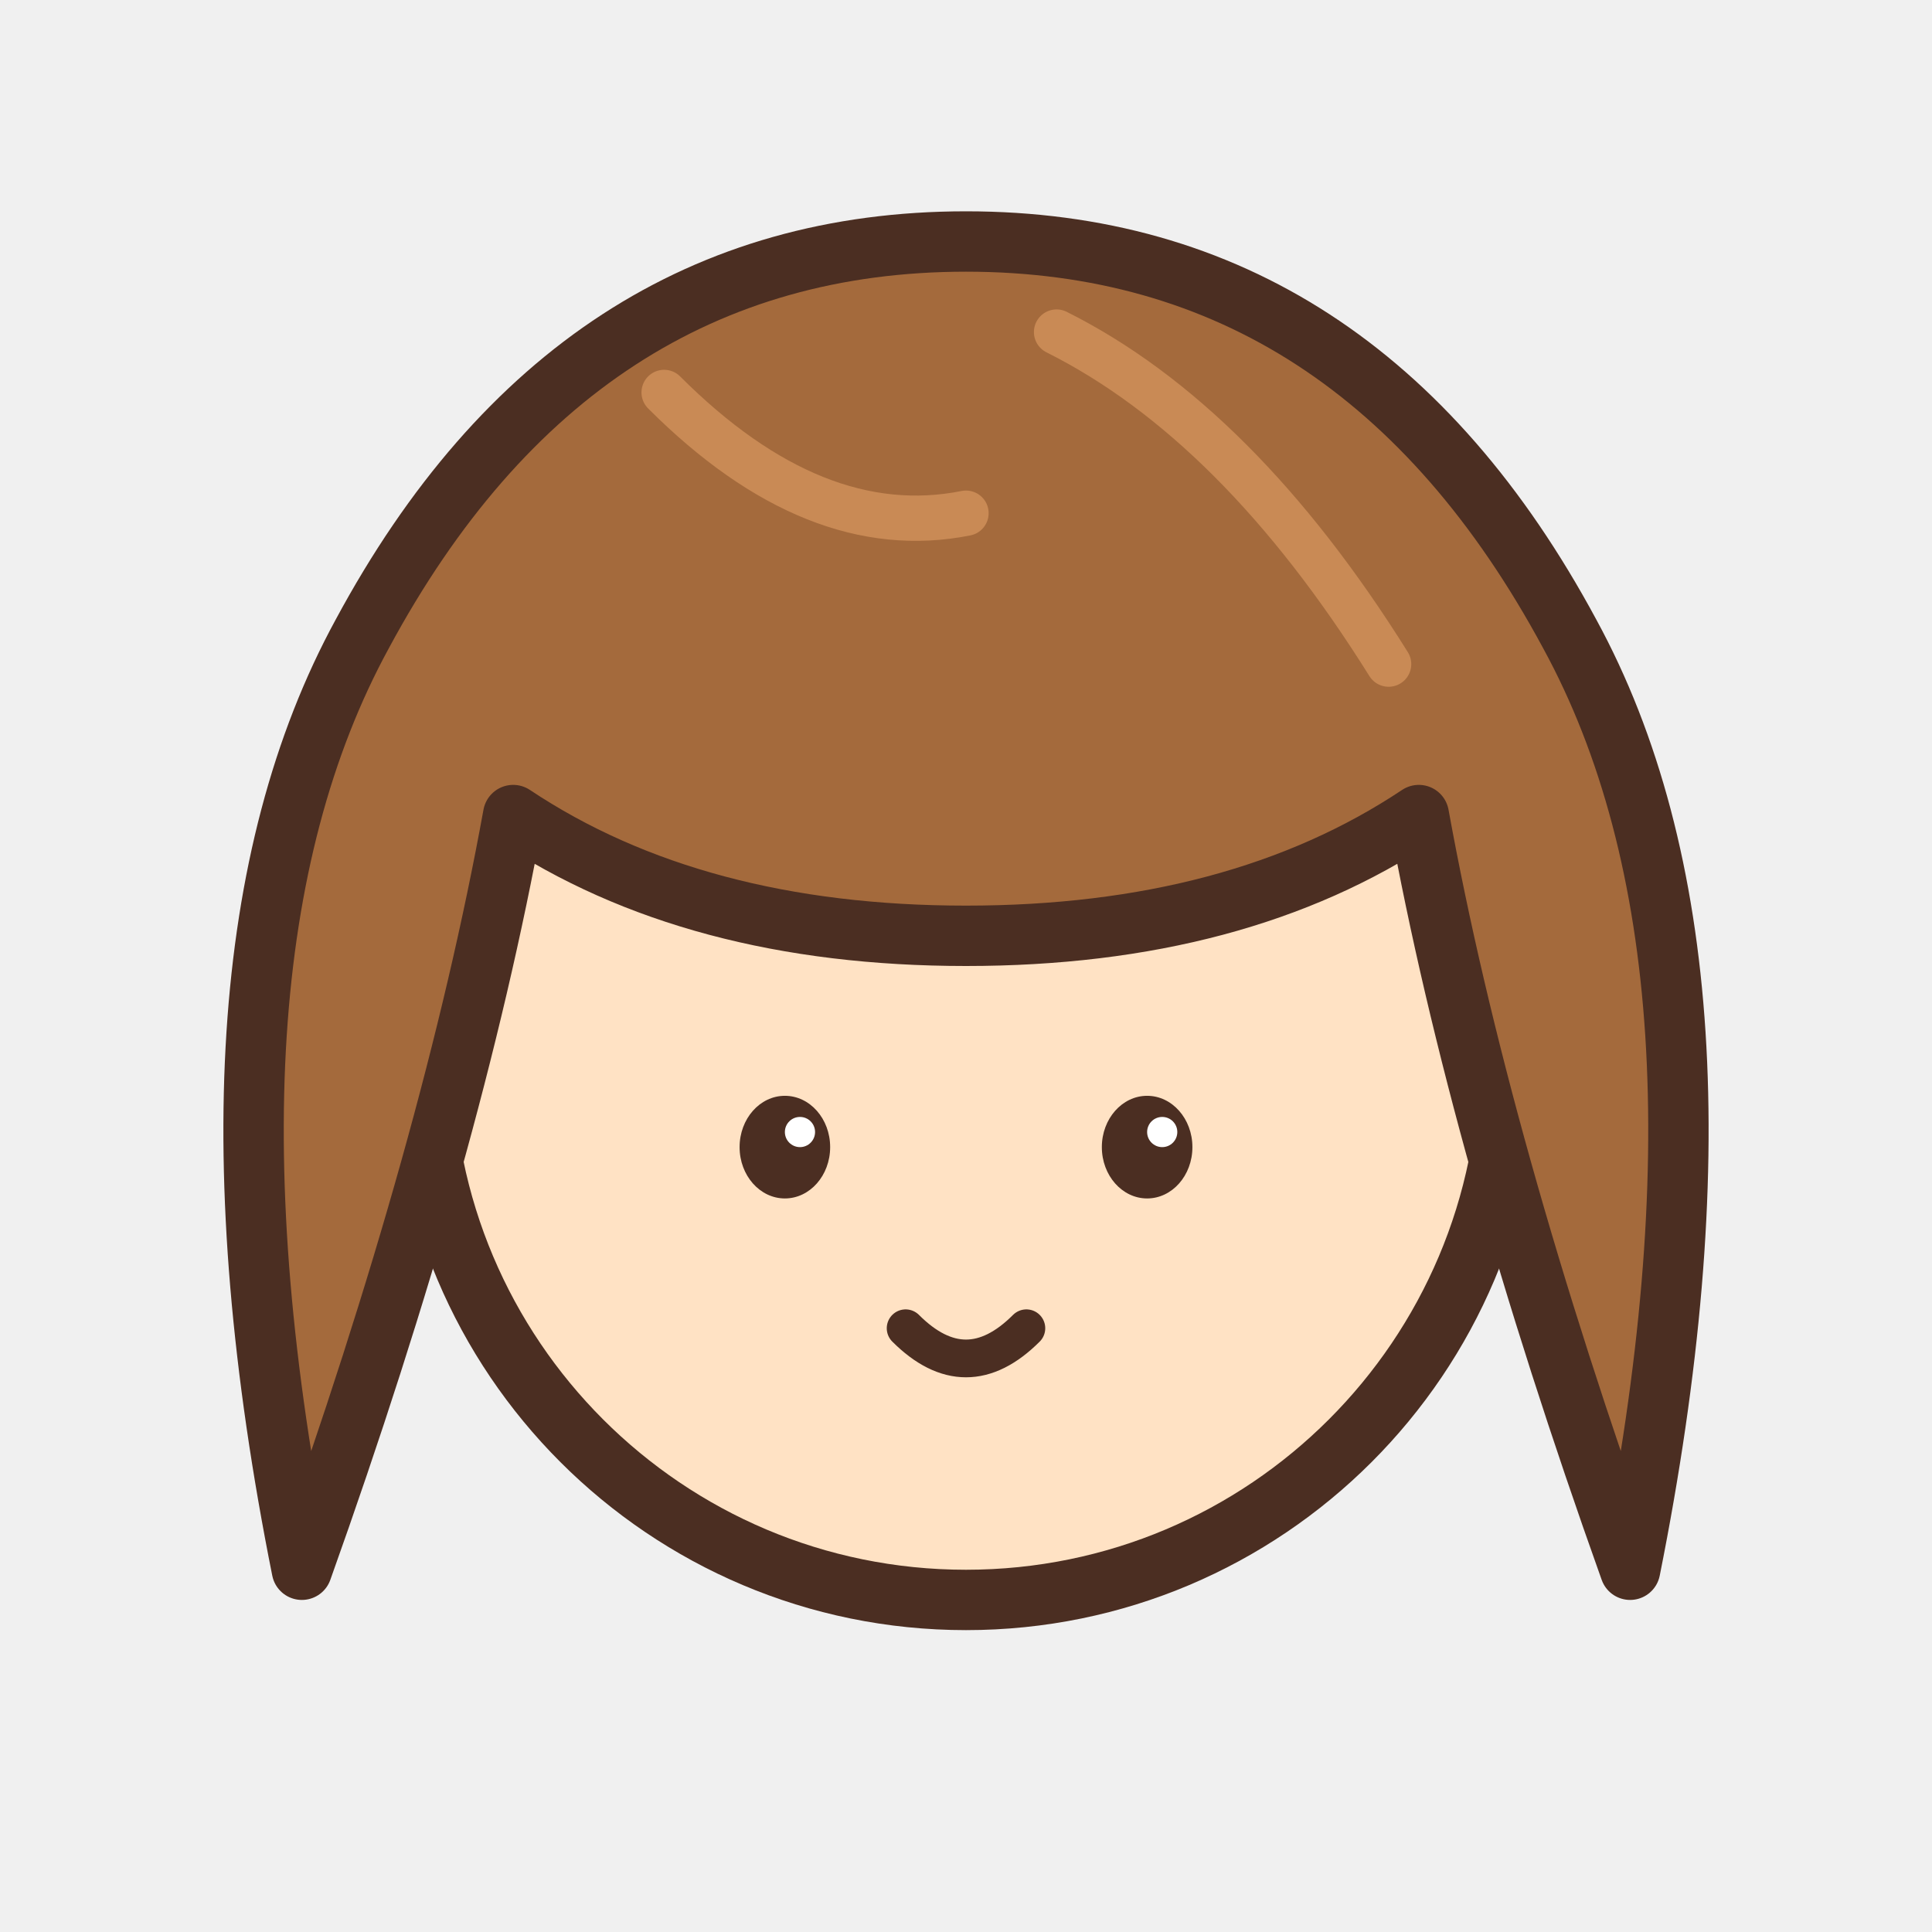
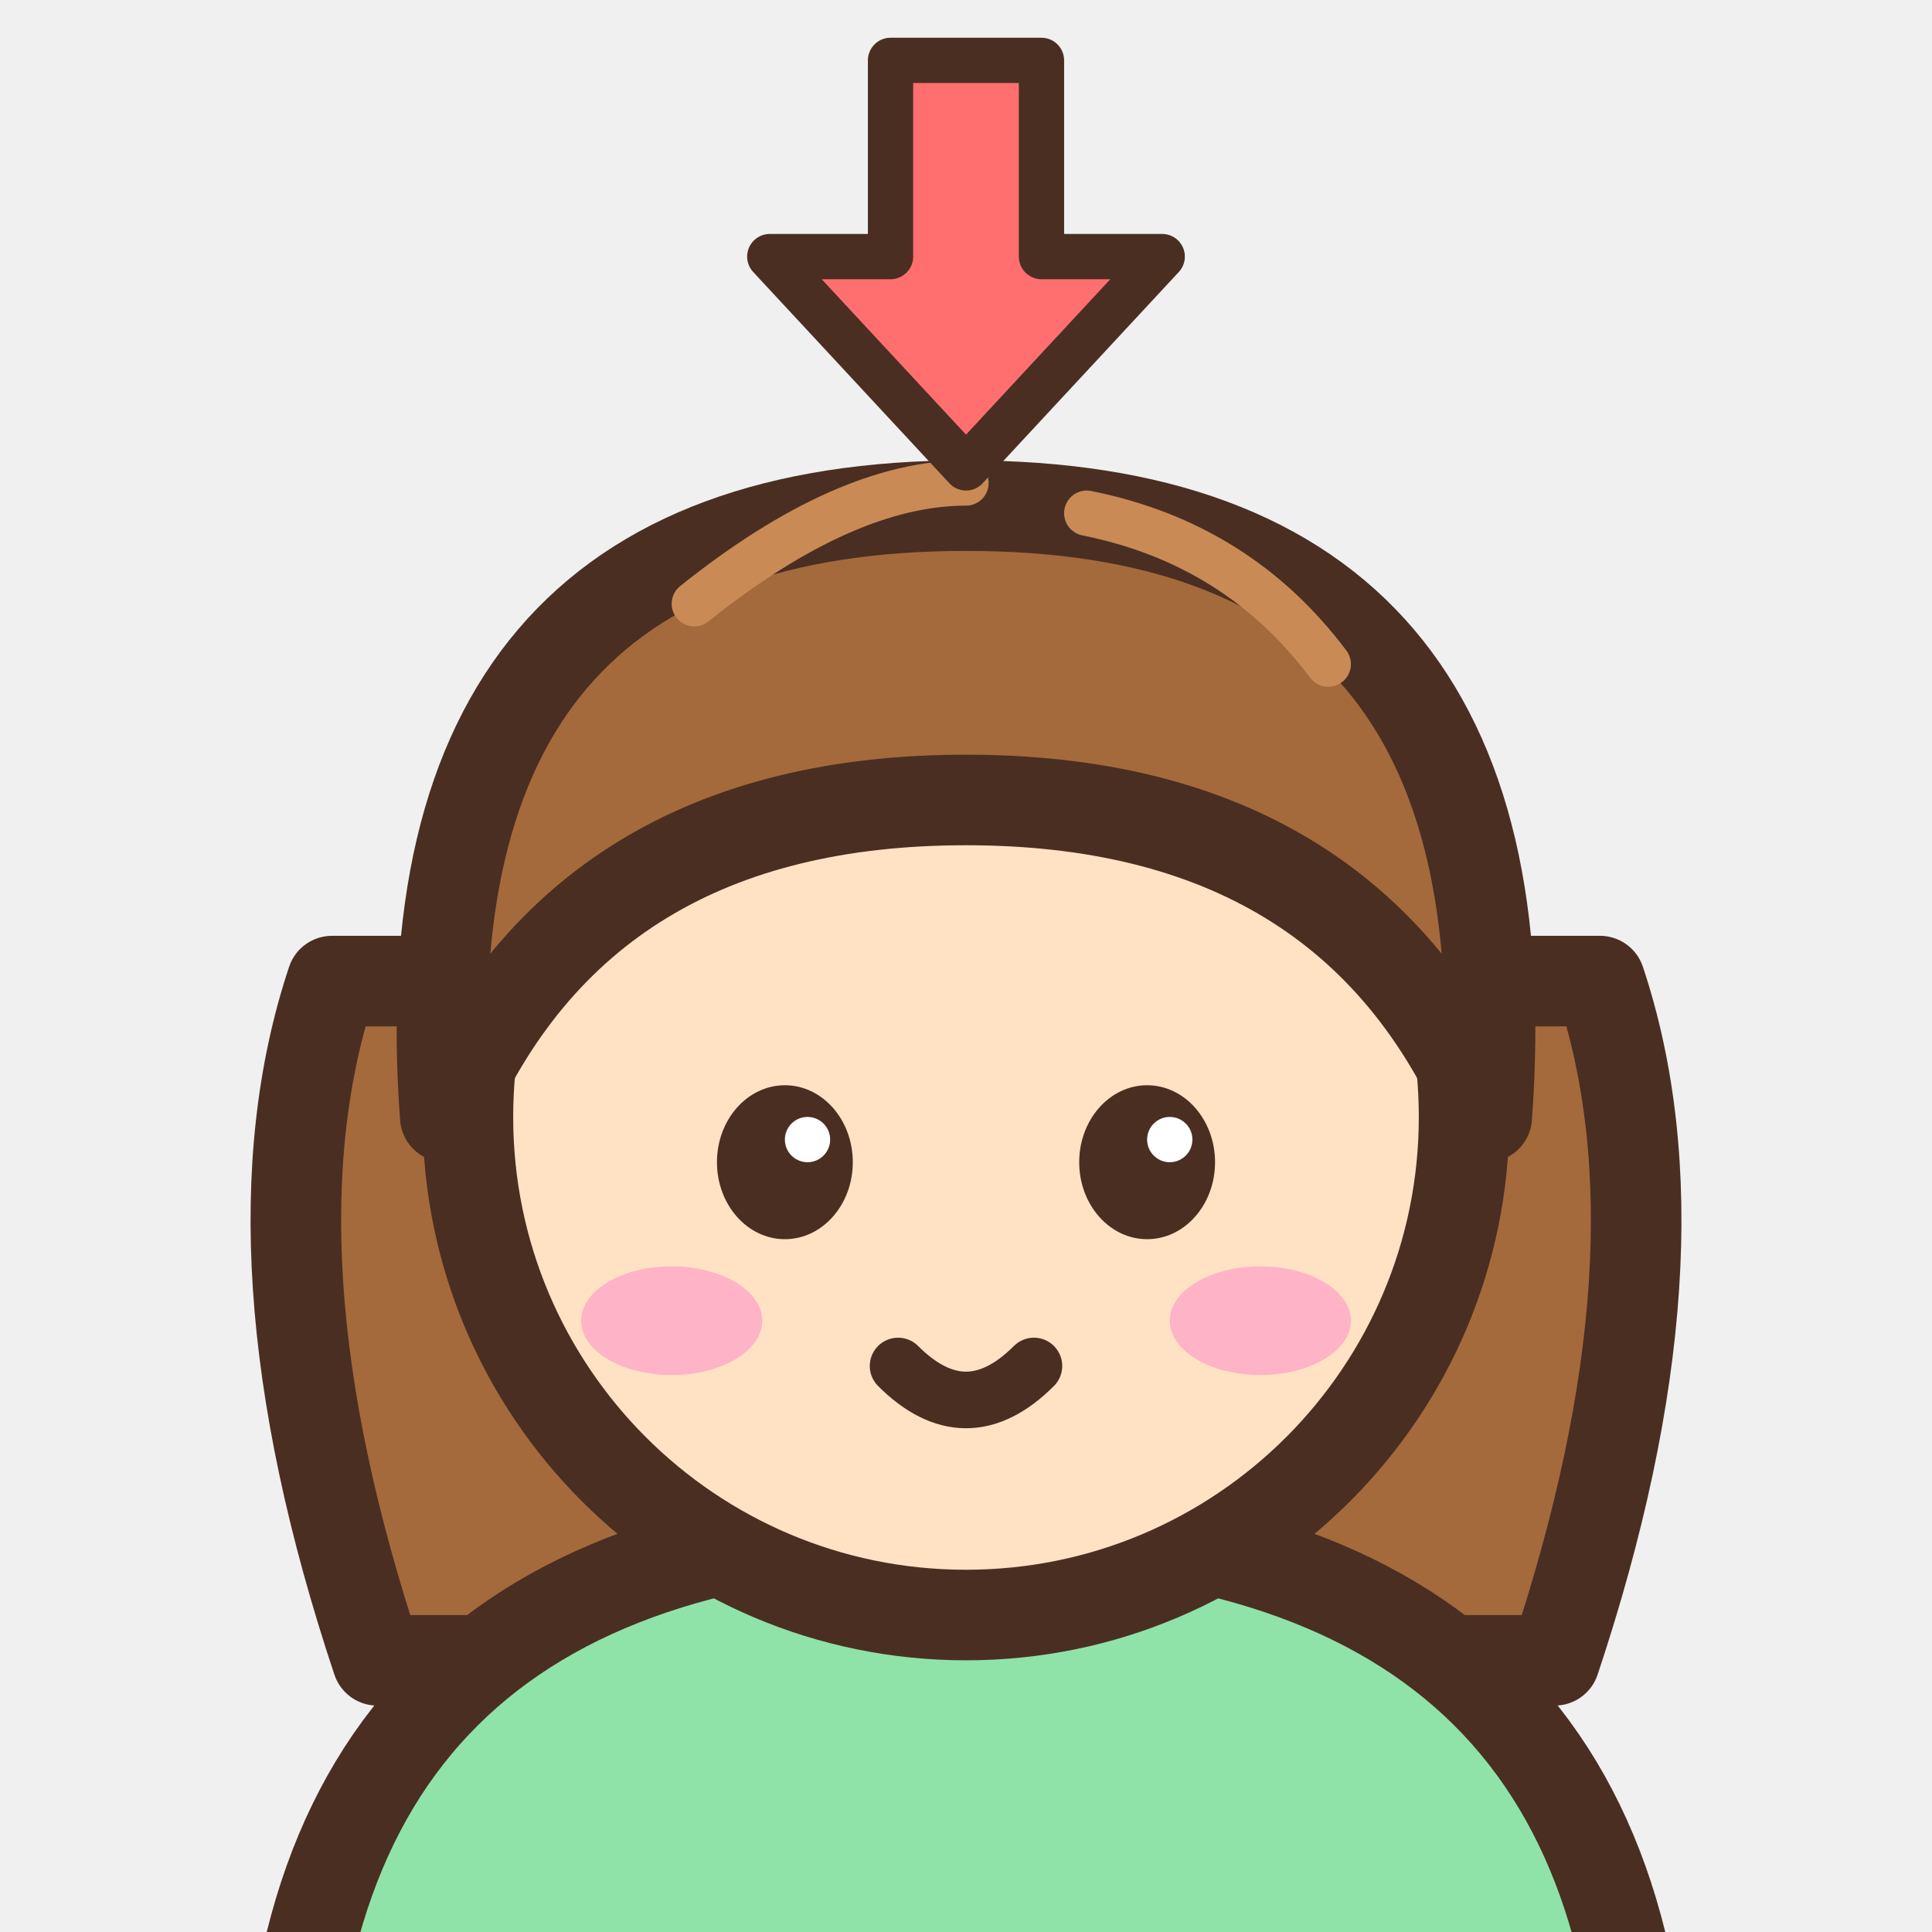
<svg xmlns="http://www.w3.org/2000/svg" viewBox="0 0 128 128">
  <g stroke="#4b2e22" stroke-width="4" stroke-linejoin="round" stroke-linecap="round">
-     <circle cx="64" cy="70" r="36" fill="#ffe2c4" />
-     <path d="M20 104q-8-40 4-62 14-26 40-26t40 26q12 22 4 62-10-28-14-50-12 8-30 8t-30-8q-4 22-14 50Z" fill="#a46a3c" />
-     <path d="M44 26q10 10 20 8M70 22q12 6 22 22" fill="none" stroke="#c98a55" stroke-width="3" />
-     <ellipse cx="52" cy="76" rx="3.0" ry="3.4" fill="#4b2e22" stroke="none" />
-     <circle cx="53.0" cy="75.0" r="1.0" fill="#fff" stroke="none" />
-     <ellipse cx="76" cy="76" rx="3.0" ry="3.4" fill="#4b2e22" stroke="none" />
-     <circle cx="77.0" cy="75.0" r="1.0" fill="#fff" stroke="none" />
-     <path d="M60.0 88q4.0 4.0 8 0" fill="none" stroke-width="2.5" />
+     <g transform="translate(64 74) scale(1.5)">
+       <path d="M-26 24q-6-18-2-30h56q4 12-2 30Z" fill="#a46a3c" />
+       <path d="M-30 46q0-28 30-28t30 28Z" fill="#8fe3a8" />
+       <circle cx="0" cy="0" r="22" fill="#ffe2c4" />
+       <path d="M-23 0q-2-27 23-27 25 0 23 27-6-14-23-14-17 0-23 14Z" fill="#a46a3c" />
+       <ellipse cx="-8" cy="2" rx="3.0" ry="3.4" fill="#4b2e22" stroke="none" />
+       <circle cx="-7.0" cy="1.0" r="1.0" fill="#fff" stroke="none" />
+       <ellipse cx="8" cy="2" rx="3.0" ry="3.4" fill="#4b2e22" stroke="none" />
+       <circle cx="9.0" cy="1.0" r="1.0" fill="#fff" stroke="none" />
+       <ellipse cx="-13" cy="9" rx="4.0" ry="2.4" fill="#ffb3c6" stroke="none" />
+       <ellipse cx="13" cy="9" rx="4.0" ry="2.4" fill="#ffb3c6" stroke="none" />
+       <path d="M-3.0 11q3.0 3.0 6 0" fill="none" stroke-width="2.5" />
+     </g>
+     <path d="M46 40q10-8 18-8M72 34q10 2 16 10" fill="none" stroke="#c98a55" stroke-width="3" />
+     <path d="M59 4h10v13h8L64 31 51 17h8Z" fill="#ff6f6f" stroke-width="3" />
  </g>
</svg>
